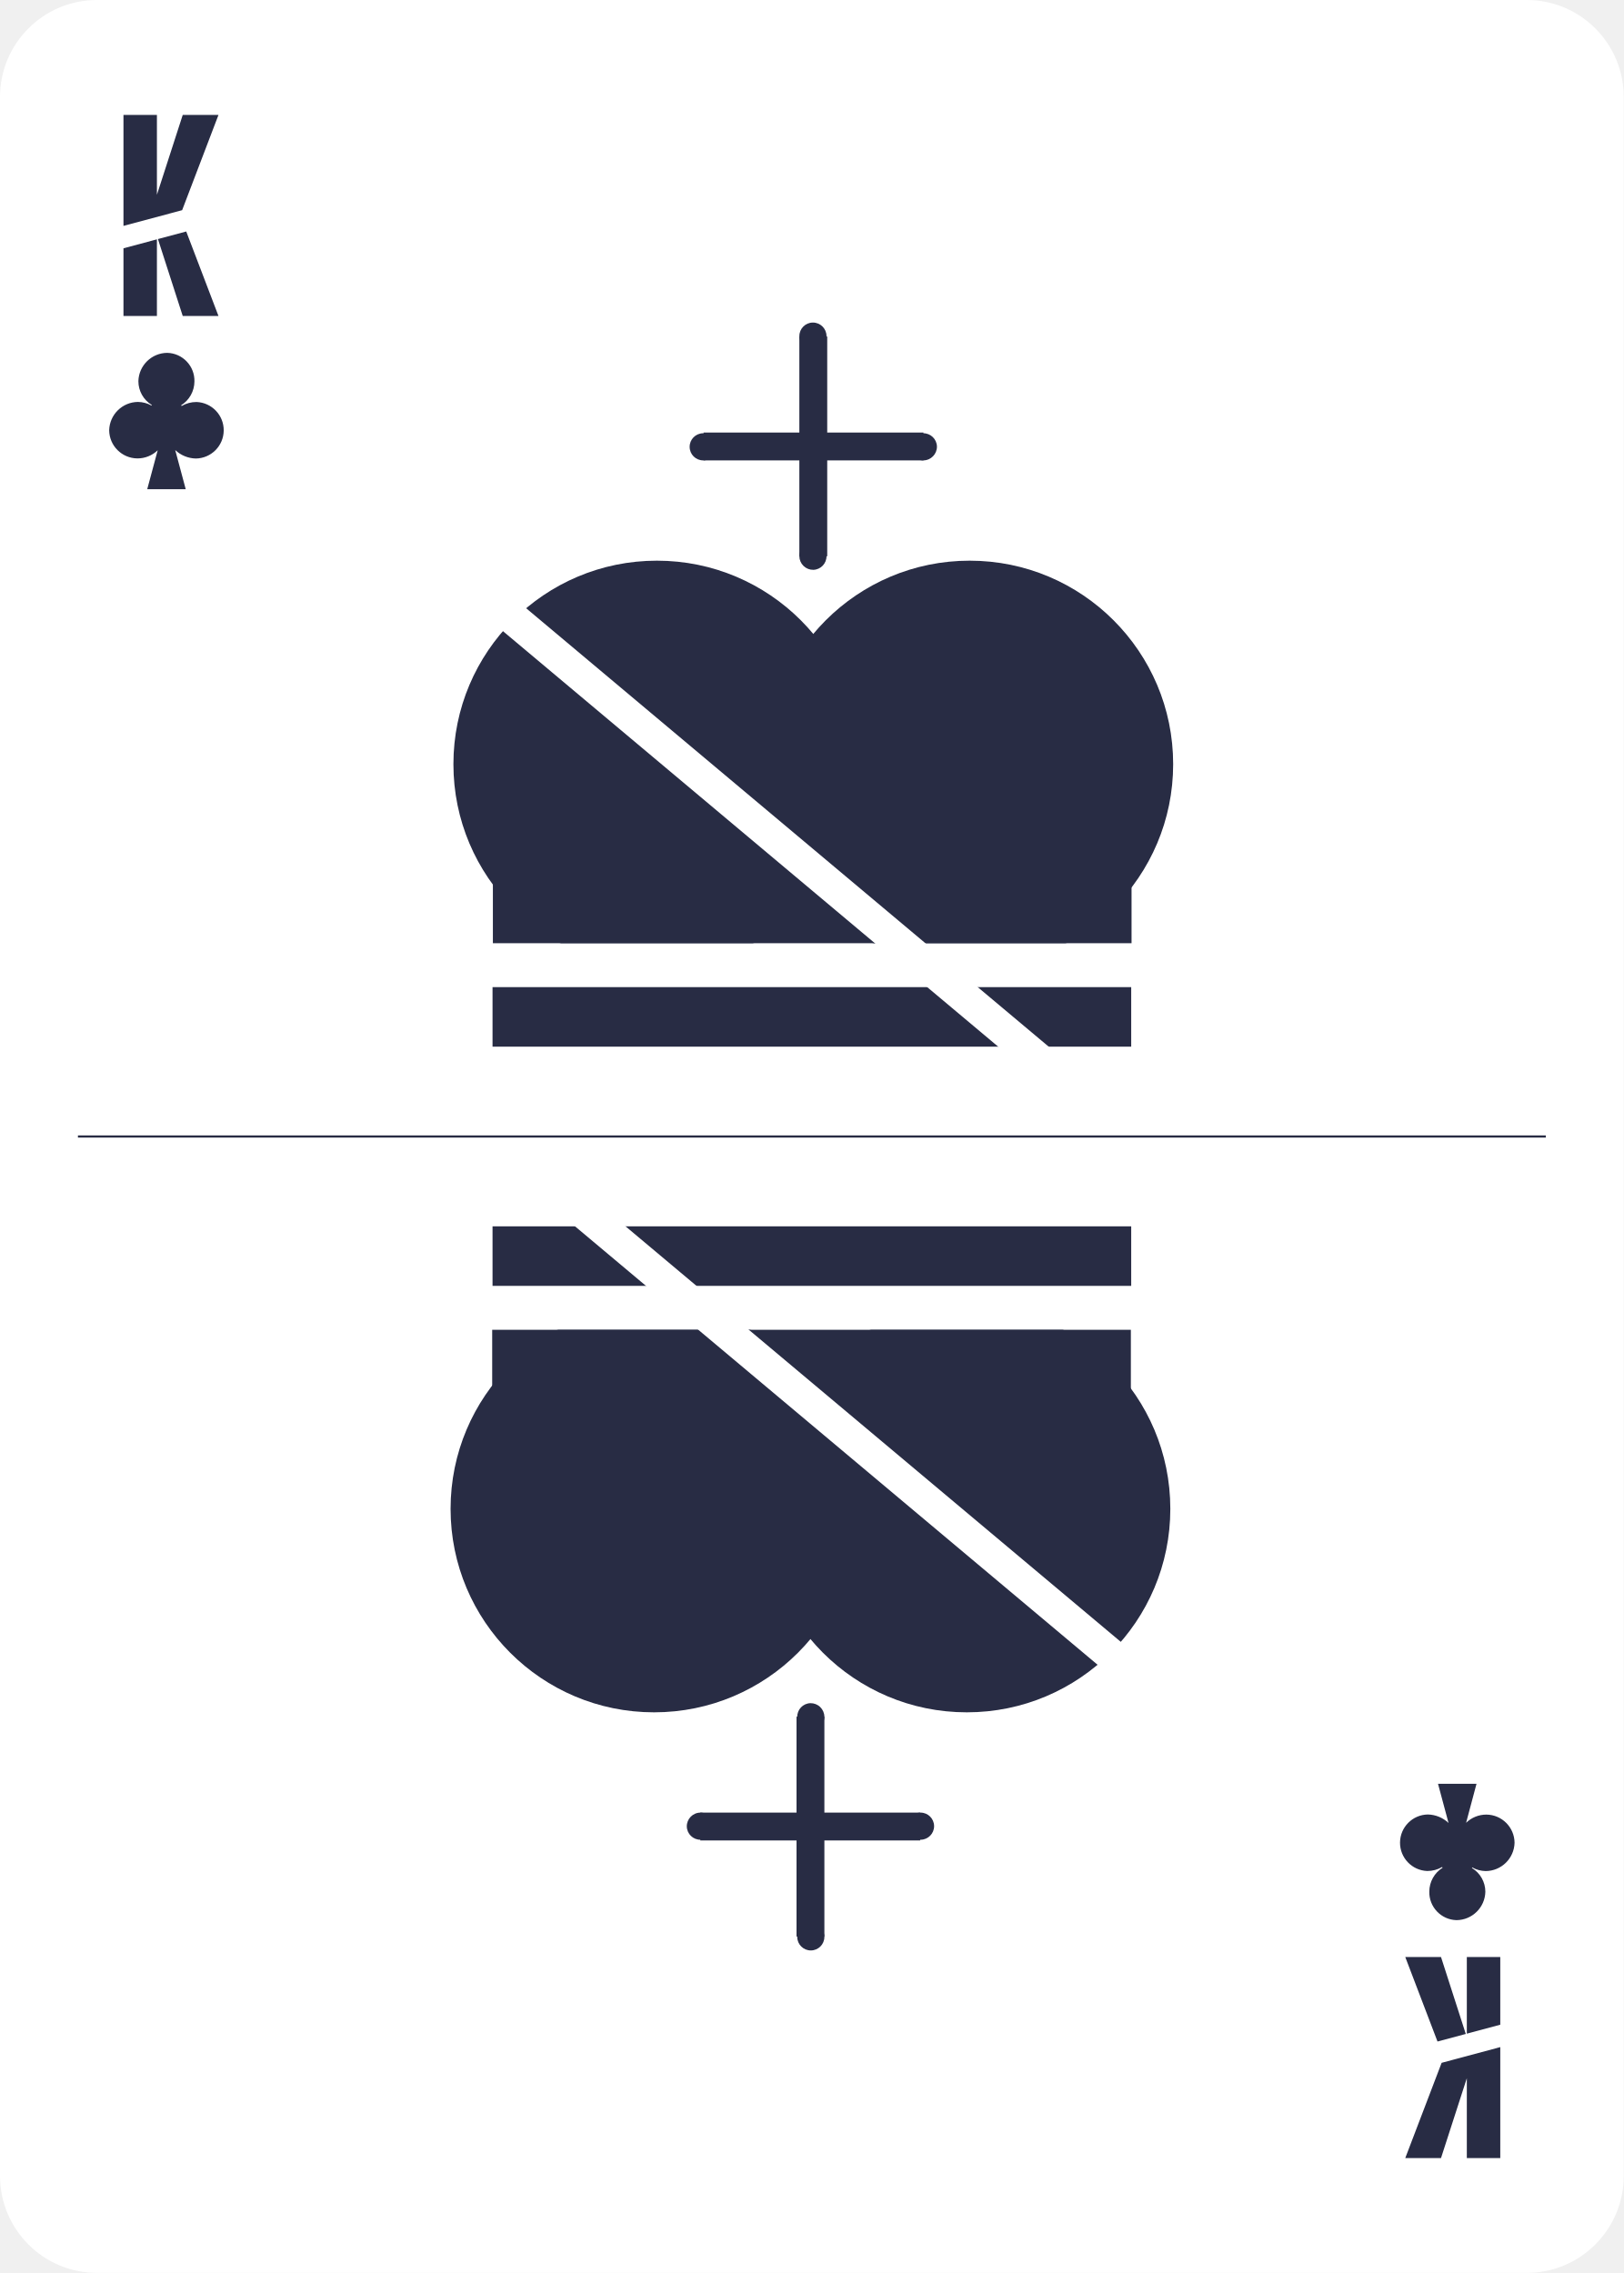
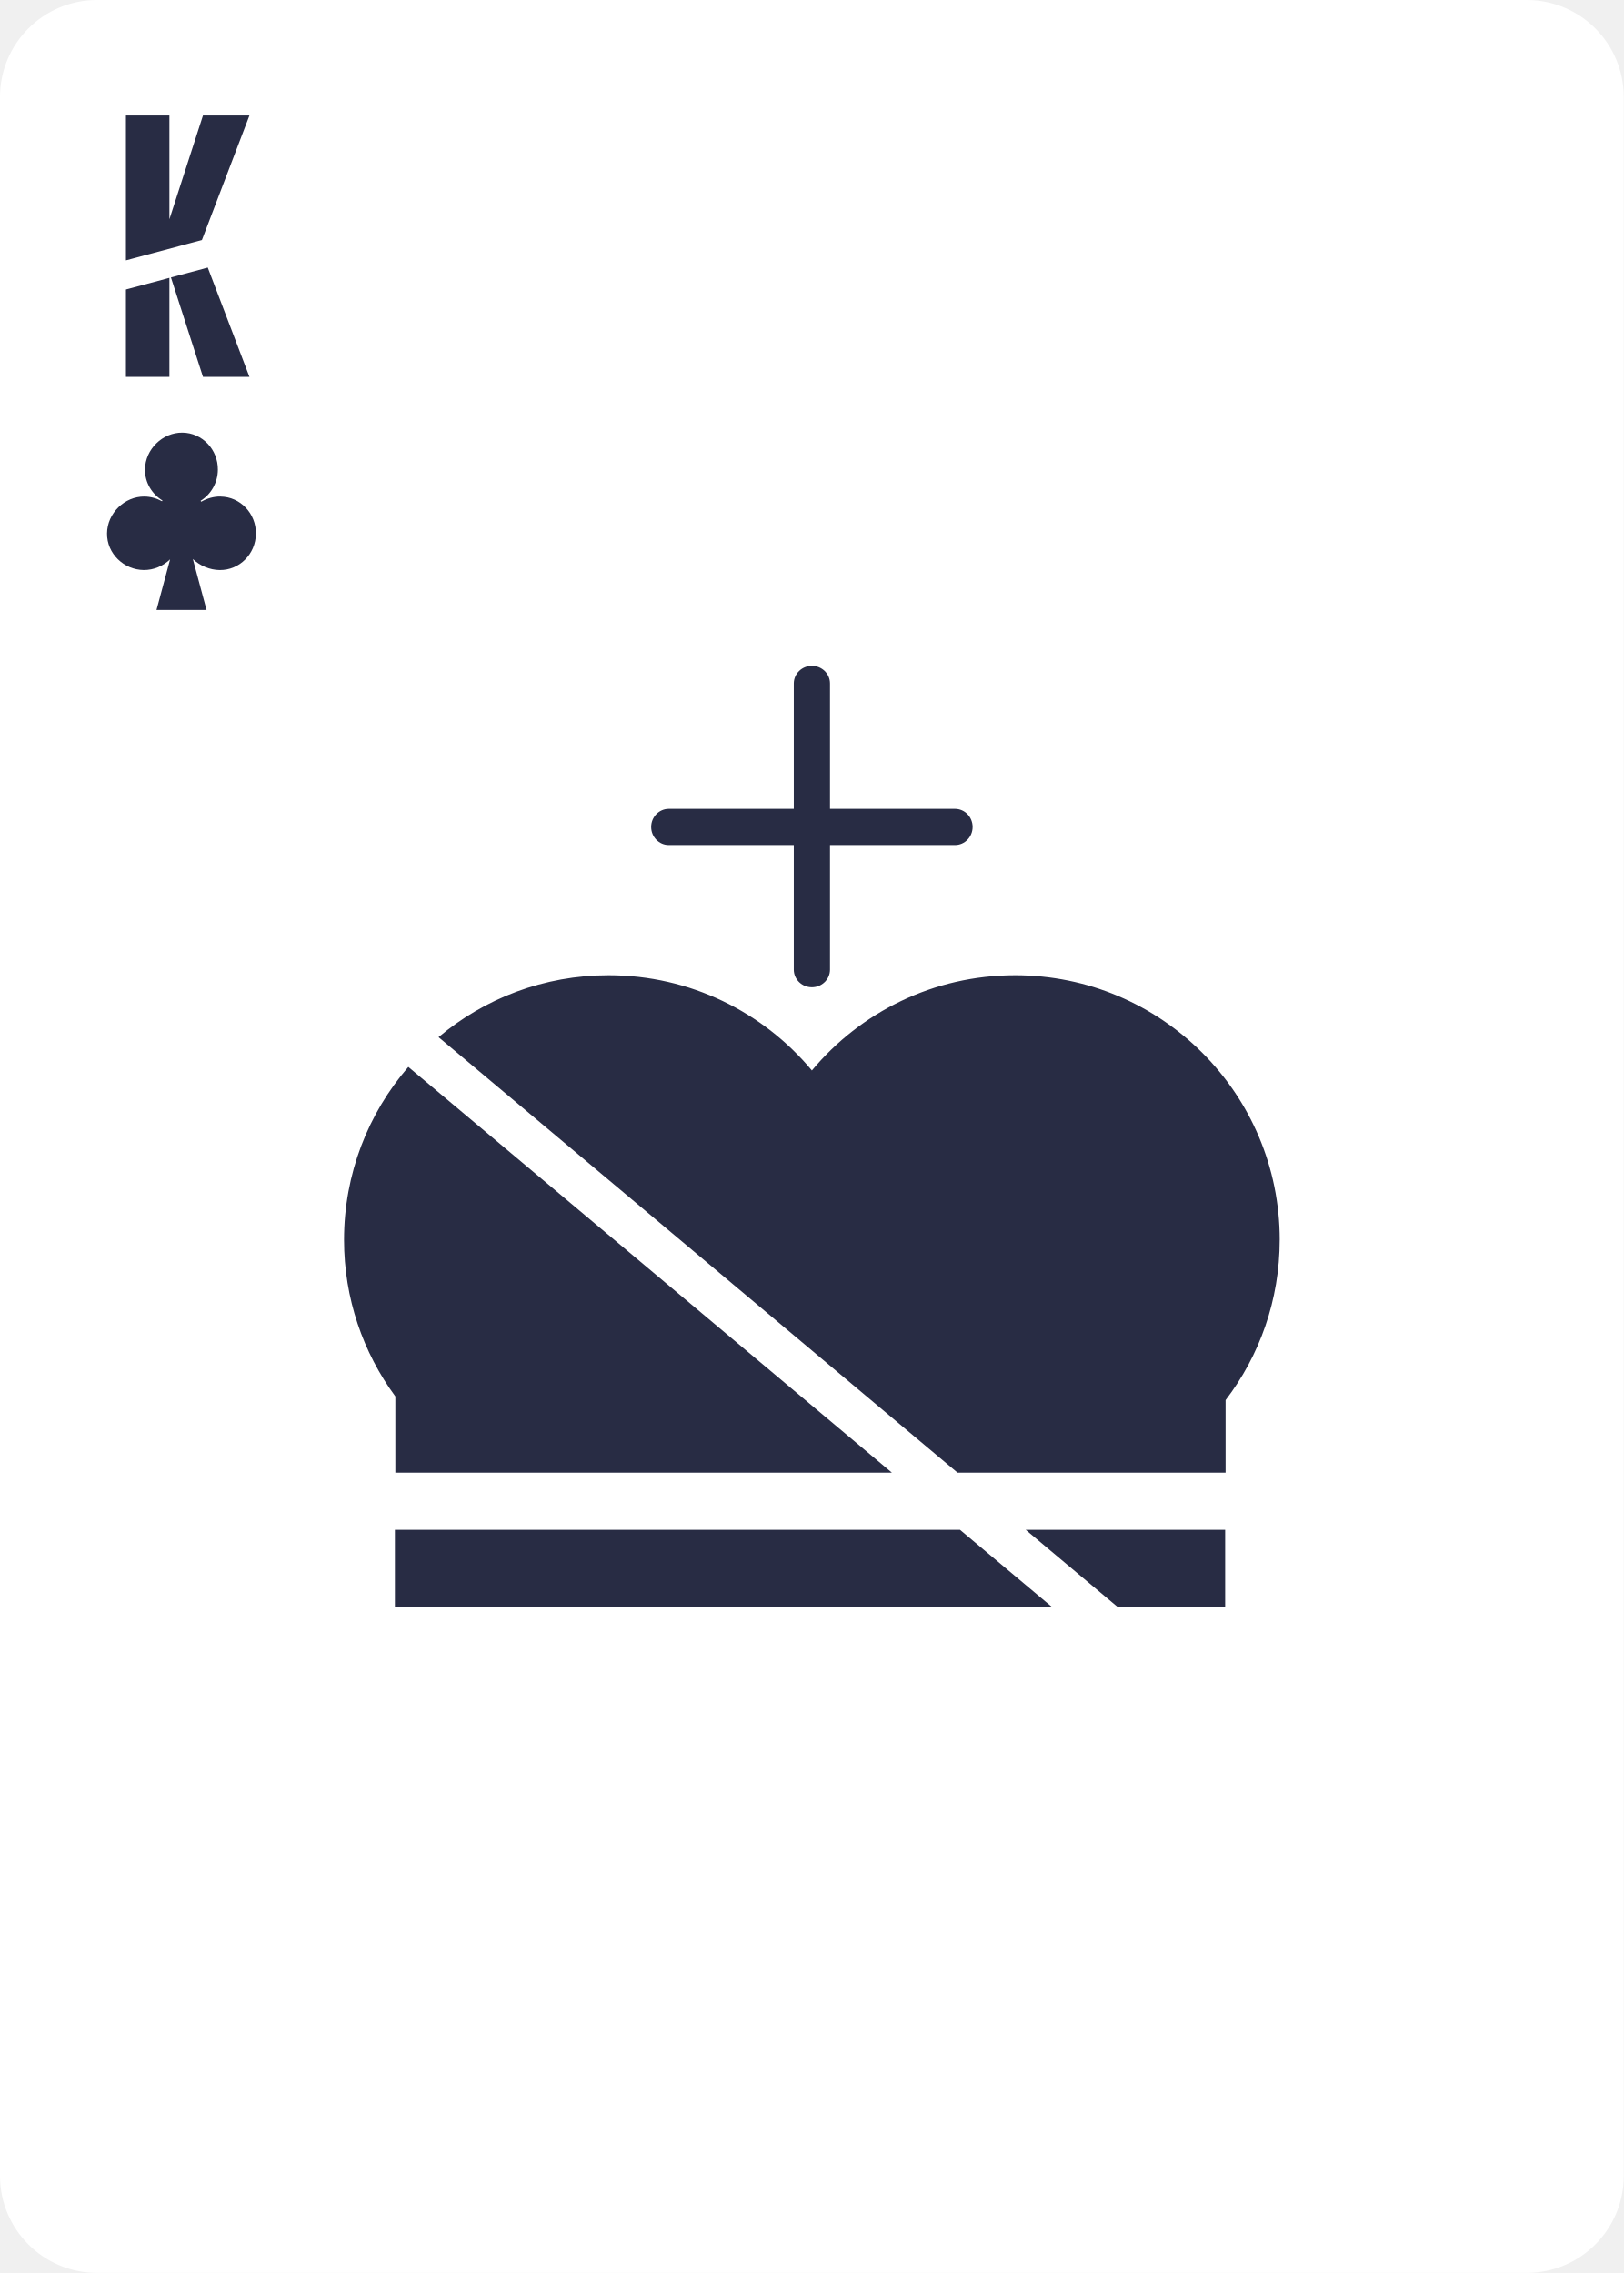
<svg xmlns="http://www.w3.org/2000/svg" viewBox="0 0 750 1050">
-   <defs>
-     <clipPath id="a">
-       <path style="fill:none" d="M-36-36h822v1122H-36z" />
-     </clipPath>
-   </defs>
-   <rect width="750" height="1049.95" rx="44.82" style="fill:#fff" data-name="Ebene 2" />
-   <g data-name="Ebene 1 Kopie 2">
-     <g style="clip-path:url(#a)">
-       <path d="M90.75 185.7a13.6 13.6 0 0 0-6.86 1.84l-.22-.32a13.1 13.1 0 0 0 6.14-11A12.9 12.9 0 0 0 77.24 163a13.43 13.43 0 0 0-13.32 13.09 12.84 12.84 0 0 0 6.21 11l-.17.25a13.16 13.16 0 0 0-6.21-1.67 13.43 13.43 0 0 0-13.32 13.09 13.13 13.13 0 0 0 13 13 13.42 13.42 0 0 0 9.41-3.76L68 226h17.79l-4.86-18.1a14.39 14.39 0 0 0 9.53 3.91 13.06 13.06 0 0 0 .29-26.11M659.25 864.3a13.6 13.6 0 0 0 6.86-1.84l.22.32a13.1 13.1 0 0 0-6.14 11A12.9 12.9 0 0 0 672.76 887a13.43 13.43 0 0 0 13.32-13.09 12.84 12.84 0 0 0-6.21-11l.17-.25a13.16 13.16 0 0 0 6.21 1.67 13.43 13.43 0 0 0 13.32-13.09 13.13 13.13 0 0 0-13-13 13.42 13.42 0 0 0-9.38 3.79L682 824h-17.79l4.86 18.1a14.39 14.39 0 0 0-9.53-3.91 13.06 13.06 0 0 0-.29 26.11" style="fill:#282c44" />
+   <g id="uuid-45160d85-2cbe-458a-a8e8-8b9542b46048">
+     <rect width="750" height="1049.95" rx="44.82" ry="44.82" style="fill:#fff;" />
+   </g>
+   <g id="uuid-d62627b4-556a-455a-af39-09da9bcc9786">
+     <g>
+       <path d="M411.98,680.3H182.61v-35.24c-14.9-20.25-23.7-45.27-23.7-72.33,0-30.52,11.19-58.43,29.69-79.86l223.38,187.43Z" style="fill:#282c44;" />
+       <path d="M591.09,572.72c0,27.83-9.31,53.51-24.99,74.05v33.53h-123.8l-42.6-35.75-12.75-10.7-36.4-30.55-147.99-124.18c21.24-17.86,48.63-28.6,78.55-28.6,37.74,0,71.49,17.11,93.9,43.99,22.4-26.88,56.15-43.99,93.89-43.99,67.5,0,122.2,54.72,122.2,122.2Z" style="fill:#282c44;" />
+       <polygon points="443.41 706.68 486.01 742.43 182.4 742.43 182.4 706.68 443.41 706.68" style="fill:#282c44;" />
+       <polygon points="565.9 706.68 565.9 742.43 516.34 742.43 473.74 706.68 565.9 706.68" style="fill:#282c44;" />
+       <path d="M449.25,382c0-4.61-3.63-8.34-8.11-8.36h0s-57.77,0-57.77,0v-57.7h-.01c0-.07,.01-.14,.01-.21,0-4.5-3.74-8.15-8.36-8.15s-8.36,3.65-8.36,8.15c0,.07,0,.14,.01,.21h-.01v57.7h-57.52c-.07,.01-.14,0-.21,0-4.5,0-8.15,3.74-8.15,8.36s3.65,8.36,8.15,8.36c.07,0,.14,0,.21-.01h0s57.52,.01,57.52,.01v57.6h0c.02,4.48,3.75,8.11,8.36,8.11s8.34-3.63,8.36-8.11h0v-57.6h57.77c4.49-.02,8.11-3.76,8.11-8.36Z" style="fill:#282c44;" />
    </g>
-     <path style="fill:none;stroke:#282c44" d="M36 525h678" />
-     <path style="fill:#282c44" d="m72.95 110.43 11.45 35.53h16.51l-14.89-39.03-13.07 3.5zM84.13 97.09l16.78-43.99H84.4L72.48 89.97V53.1H57.03v51.25l27.1-7.26zM57.03 114.7v31.26h15.45v-35.4l-15.45 4.14zM692.97 935.3v-31.26h-15.45v35.4l15.45-4.14zM665.88 952.91l-16.79 43.99h16.51l11.92-36.88v36.88h15.45v-51.25l-27.09 7.26zM677.04 939.57l-11.44-35.53h-16.51l14.89 39.03 13.06-3.5z" />
-     <g style="clip-path:url(#a)">
-       <path d="M303.43 447a94 94 0 1 0-94-94 94 94 0 0 0 94 94M446.57 603a94 94 0 1 0 94 94 94 94 0 0 0-94-94" style="fill:#282c44" />
-       <path d="M447.88 447a94 94 0 1 0-94-94 94 94 0 0 0 94 94M302.12 603a94 94 0 1 0 94 94 94 94 0 0 0-94-94" style="fill:#282c44" />
+     <g>
+       <polygon points="58.17 133.75 58.17 174.09 78.25 174.09 78.25 128.37 58.17 133.75" style="fill:#282c44;" />
+       <polygon points="93.26 110.89 115.21 53.37 93.75 53.37 78.25 101.31 78.25 53.37 58.17 53.37 58.17 120.29 93.26 110.89" style="fill:#282c44;" />
+       <polygon points="78.96 128.18 93.75 174.09 115.21 174.09 95.96 123.62 78.96 128.18" style="fill:#282c44;" />
    </g>
-     <path style="fill:#282c44" d="M227.5 456h295v27.5h-295zM227.5 566.5h295V594h-295z" />
-     <g style="clip-path:url(#a)">
-       <path d="M374.34 786.77a6.27 6.27 0 1 0 6.44 6.27 6.35 6.35 0 0 0-6.44-6.27M374.34 888.46a6.27 6.27 0 1 0 6.44 6.27 6.35 6.35 0 0 0-6.44-6.27" style="fill:#282c44" />
-     </g>
-     <path style="fill:#282c44" d="M367.91 793.01h12.87v101.55h-12.87z" />
-     <g style="clip-path:url(#a)">
-       <path d="M375.66 263.23a6.27 6.27 0 1 0-6.44-6.27 6.35 6.35 0 0 0 6.44 6.27M375.66 161.54a6.27 6.27 0 1 0-6.44-6.27 6.35 6.35 0 0 0 6.44 6.27" style="fill:#282c44" />
-     </g>
-     <path style="fill:#282c44" d="M369.22 155.43h12.87v101.55h-12.87z" />
-     <g style="clip-path:url(#a)">
-       <path d="M432.77 206.25a6.27 6.27 0 1 0-6.27 6.43 6.35 6.35 0 0 0 6.27-6.43M331.08 206.25a6.27 6.27 0 1 0-6.27 6.43 6.35 6.35 0 0 0 6.27-6.43" style="fill:#282c44" />
-     </g>
-     <path style="fill:#282c44" d="M324.98 199.81h101.55v12.87H324.98z" />
-     <g style="clip-path:url(#a)">
-       <path d="M317.23 843.75a6.27 6.27 0 1 0 6.27-6.43 6.35 6.35 0 0 0-6.27 6.43M418.92 843.75a6.27 6.27 0 1 0 6.27-6.43 6.35 6.35 0 0 0-6.27 6.43" style="fill:#282c44" />
-     </g>
-     <path style="fill:#282c44" d="M323.47 837.32h101.55v12.87H323.47z" />
-     <path style="fill:#fff" d="M227.66 435.71h295v14h-295zM227.34 600.29h295v14h-295z" />
-     <path style="fill:#282c44" d="M227.66 408.21h295v27.5h-295zM227.34 614.29h295v27.5h-295z" />
-     <path transform="rotate(-50 322.2896 357.2715)" style="fill:#fff" d="M314.79 141.27h15v432h-15z" />
-     <path transform="rotate(-50 427.713 692.7331)" style="fill:#fff" d="M420.21 476.73h15v432h-15z" />
+     <path d="M101.85,229.36c-3.12-.04-6.2,.85-8.91,2.4l-.29-.42c4.73-2.94,7.92-8.24,7.98-14.33,.1-9.37-7.22-17.05-16.35-17.16-9.14-.11-17.21,7.64-17.31,17.02-.07,6.09,3.25,11.36,8.08,14.34l-.22,.33c-2.44-1.35-5.2-2.13-8.08-2.17-9.14-.11-17.21,7.64-17.31,17.02-.1,9.37,7.8,16.81,16.93,16.92,4.61,.05,8.98-1.84,12.2-4.92l-6.28,23.38h23.11l-6.32-23.53c3.29,3.1,7.78,5.03,12.39,5.08,9.13,.11,16.62-7.4,16.73-16.78,.1-9.37-7.22-17.05-16.35-17.16" style="fill:#282c44;" />
  </g>
</svg>
